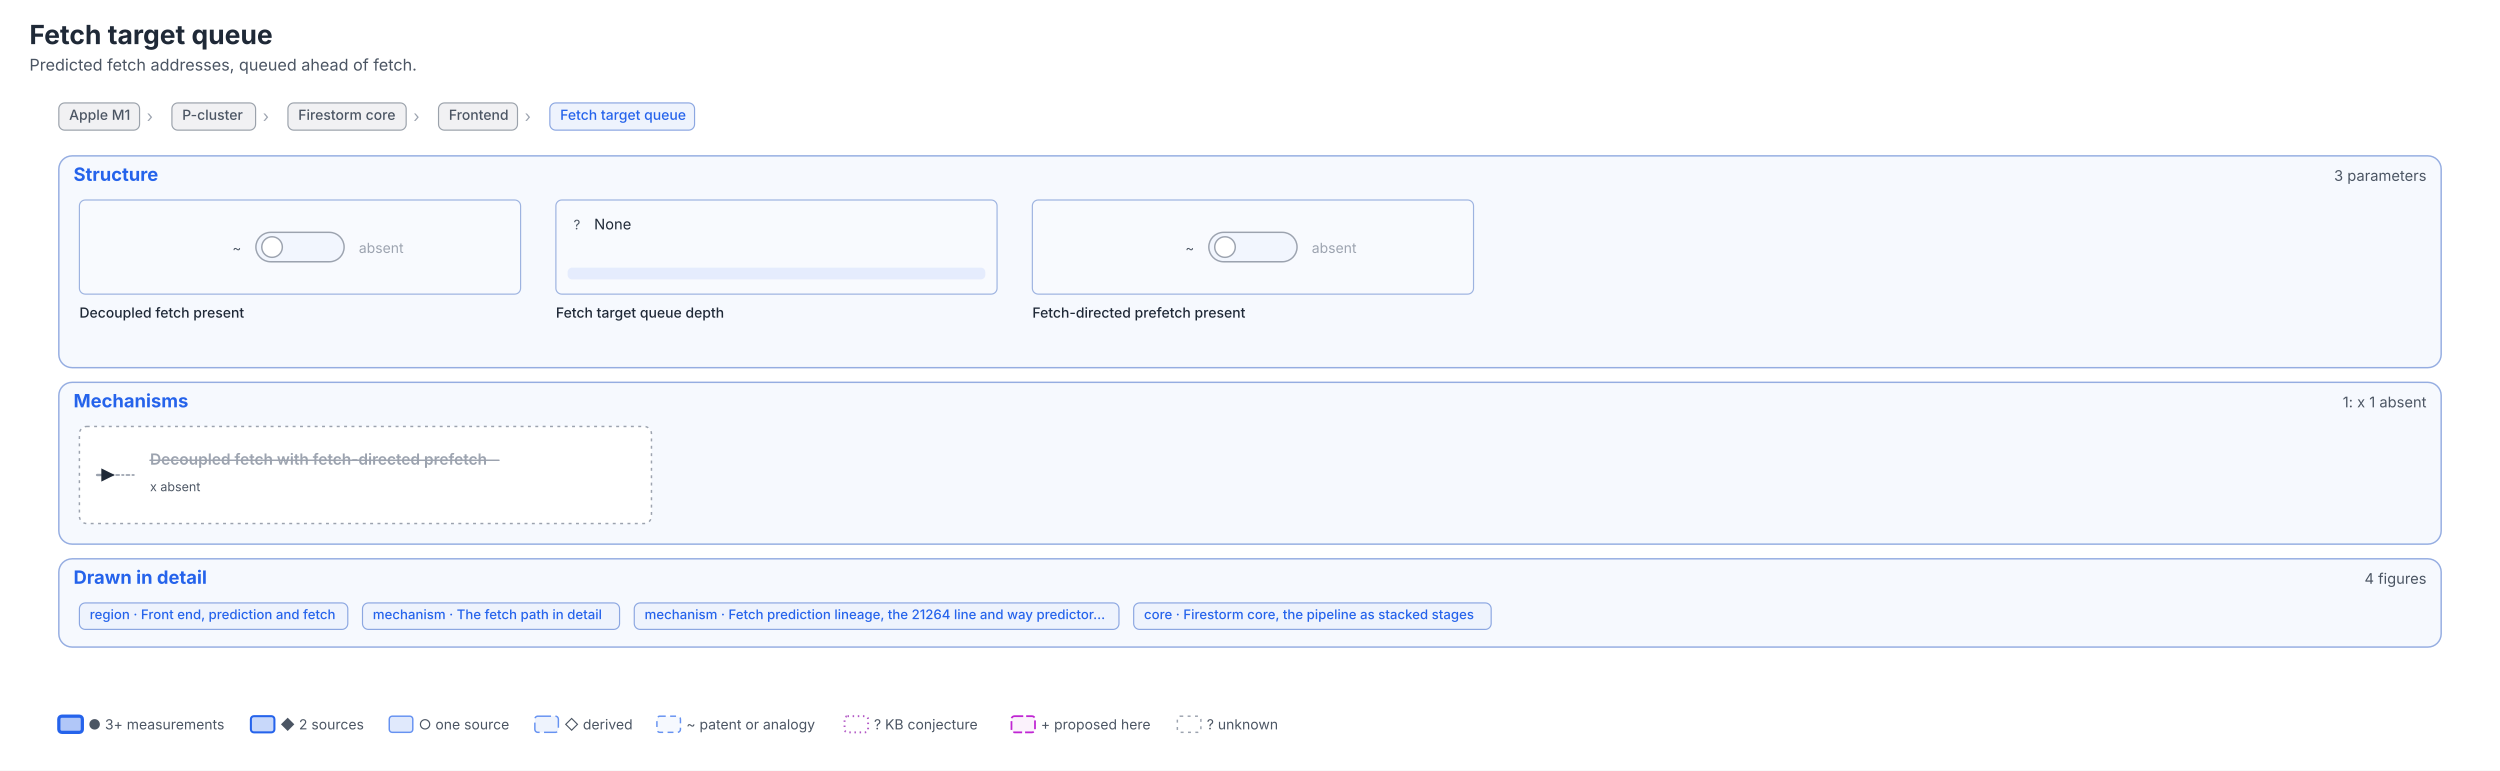
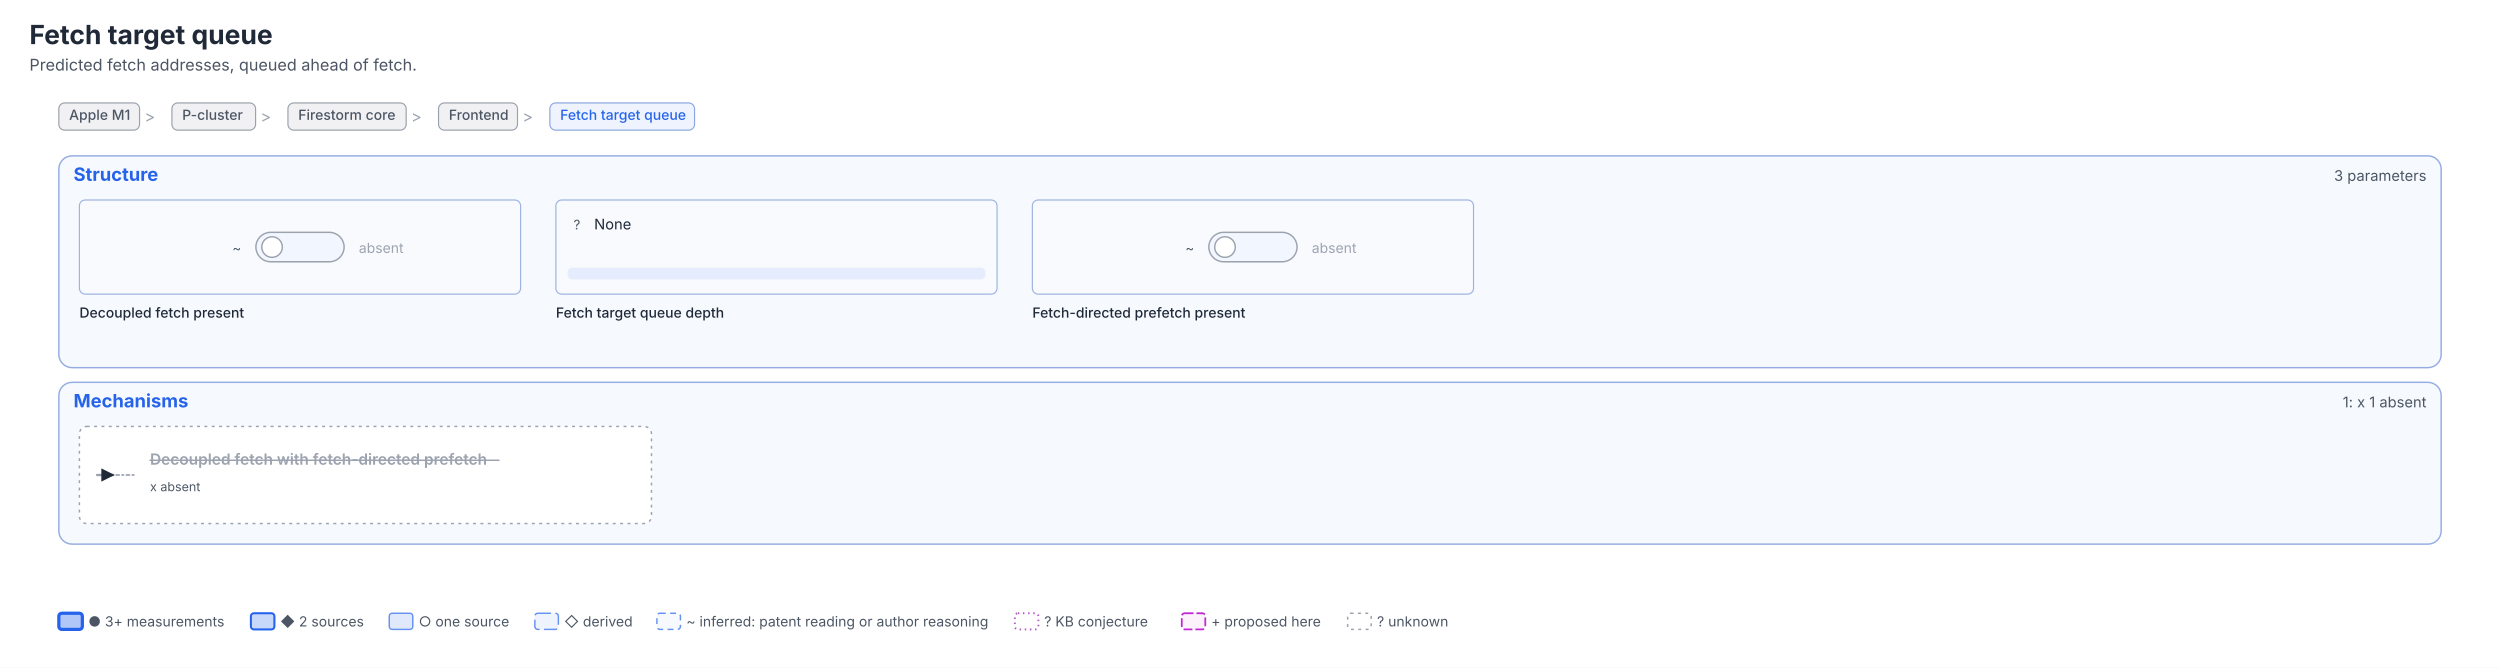
- <svg xmlns="http://www.w3.org/2000/svg" viewBox="0 0 1700 524" width="1700" height="524" role="img" aria-label="Fetch target queue" font-family="Inter, 'Helvetica Neue', Arial, sans-serif" data-kinds="">
+ <svg xmlns="http://www.w3.org/2000/svg" viewBox="0 0 1700 454" width="1700" height="454" role="img" aria-label="Fetch target queue" font-family="Inter, 'Helvetica Neue', Arial, sans-serif" data-kinds="">
  <defs>
    <marker id="arrow" viewBox="0 0 10 10" refX="9" refY="5" markerWidth="9" markerHeight="9" markerUnits="userSpaceOnUse" orient="auto-start-reverse">
      <path d="M0,0 L10,5 L0,10 z" fill="#1f2937" />
    </marker>
    <marker id="arrowrev" viewBox="0 0 10 10" refX="1" refY="5" markerWidth="9" markerHeight="9" markerUnits="userSpaceOnUse" orient="auto-start-reverse">
      <path d="M10,0 L0,5 L10,10 z" fill="#1f2937" />
    </marker>
  </defs>
-   <rect x="0" y="0" width="1700" height="524" fill="#ffffff" />
+   <rect x="0" y="0" width="1700" height="454" fill="#ffffff" />
  <text x="20" y="30" font-family="Inter, 'Helvetica Neue', Arial, sans-serif" font-size="18" font-weight="700" fill="#1f2937">Fetch target queue</text>
  <text x="20" y="48" font-family="Inter, 'Helvetica Neue', Arial, sans-serif" font-size="11" fill="#4b5563">Predicted fetch addresses, queued ahead of fetch.</text>
  <rect x="40.0" y="106.0" width="1620.0" height="144.0" rx="9" fill="#f6f9fe" stroke="#95ade1" stroke-width="1" />
  <text x="50.0" y="123.0" font-family="Inter, 'Helvetica Neue', Arial, sans-serif" font-size="12.5" font-weight="700" fill="#2563eb" text-anchor="start">Structure</text>
  <text x="1650.0" y="123.0" font-family="Inter, 'Helvetica Neue', Arial, sans-serif" font-size="10" font-weight="400" fill="#4b5563" text-anchor="end">3 parameters</text>
  <rect x="40.0" y="260.0" width="1620.0" height="110.0" rx="9" fill="#f6f9fe" stroke="#95ade1" stroke-width="1" />
  <text x="50.0" y="277.0" font-family="Inter, 'Helvetica Neue', Arial, sans-serif" font-size="12.5" font-weight="700" fill="#2563eb" text-anchor="start">Mechanisms</text>
  <text x="1650.0" y="277.0" font-family="Inter, 'Helvetica Neue', Arial, sans-serif" font-size="10" font-weight="400" fill="#4b5563" text-anchor="end">1: x 1 absent</text>
-   <rect x="40.0" y="380.0" width="1620.0" height="60.0" rx="9" fill="#f6f9fe" stroke="#95ade1" stroke-width="1" />
-   <text x="50.0" y="397.0" font-family="Inter, 'Helvetica Neue', Arial, sans-serif" font-size="12.5" font-weight="700" fill="#2563eb" text-anchor="start">Drawn in detail</text>
-   <text x="1650.0" y="397.0" font-family="Inter, 'Helvetica Neue', Arial, sans-serif" font-size="10" font-weight="400" fill="#4b5563" text-anchor="end">4 figures</text>
  <rect x="40.0" y="70.0" width="54.9" height="18.5" rx="4" fill="#f1f1f3" stroke="#9ba2ab" stroke-width="0.8" />
  <rect x="116.9" y="70.0" width="56.9" height="18.5" rx="4" fill="#f1f1f3" stroke="#9ba2ab" stroke-width="0.8" />
  <rect x="195.8" y="70.0" width="80.4" height="18.5" rx="4" fill="#f1f1f3" stroke="#9ba2ab" stroke-width="0.8" />
  <rect x="298.2" y="70.0" width="53.7" height="18.5" rx="4" fill="#f1f1f3" stroke="#9ba2ab" stroke-width="0.8" />
  <rect x="373.9" y="70.0" width="98.4" height="18.5" rx="4" fill="#eef3fd" stroke="#8ca7e1" stroke-width="0.8" />
  <rect x="54.0" y="136.0" width="300.0" height="64.0" rx="4" fill="#f8fafe" stroke="#9db3e0" stroke-width="0.8" />
  <rect x="174.0" y="158.0" width="60.0" height="20.0" rx="10" fill="#f2f6fe" stroke="#9ca3af" stroke-width="1" />
  <circle cx="185.0" cy="168.0" r="7" fill="#ffffff" stroke="#9ca3af" stroke-width="1" />
  <rect x="378.0" y="136.0" width="300.0" height="64.0" rx="4" fill="#f8fafe" stroke="#9db3e0" stroke-width="0.8" />
  <rect x="386.0" y="182.0" width="284.0" height="8.0" rx="3" fill="#e5ecfd" stroke="none" stroke-width="1" />
  <rect x="702.0" y="136.0" width="300.0" height="64.0" rx="4" fill="#f8fafe" stroke="#9db3e0" stroke-width="0.8" />
  <rect x="822.0" y="158.0" width="60.0" height="20.0" rx="10" fill="#f2f6fe" stroke="#9ca3af" stroke-width="1" />
  <circle cx="833.0" cy="168.0" r="7" fill="#ffffff" stroke="#9ca3af" stroke-width="1" />
  <rect x="54.0" y="290.0" width="389.0" height="66.0" rx="5" fill="#ffffff" stroke="#9ca3af" stroke-width="1" stroke-dasharray="2 3" />
  <polyline points="66.0,323.0 77.0,323.0" fill="none" stroke="#9ca3af" stroke-width="1.6" marker-end="url(#arrow)" stroke-linejoin="round" stroke-linecap="round" />
  <polyline points="79.0,323.0 84.0,323.0" fill="none" stroke="#9ca3af" stroke-width="1.2" stroke-dasharray="2 2" stroke-linejoin="round" stroke-linecap="round" />
  <polyline points="86.0,323.0 91.0,323.0" fill="none" stroke="#9ca3af" stroke-width="1.2" stroke-dasharray="2 2" stroke-linejoin="round" stroke-linecap="round" />
-   <rect x="54.0" y="410.0" width="182.5" height="18.0" rx="4" fill="#eef3fd" stroke="#8ca7e1" stroke-width="0.8" />
-   <rect x="246.5" y="410.0" width="174.8" height="18.0" rx="4" fill="#eef3fd" stroke="#8ca7e1" stroke-width="0.8" />
-   <rect x="431.3" y="410.0" width="329.6" height="18.0" rx="4" fill="#eef3fd" stroke="#8ca7e1" stroke-width="0.8" />
-   <rect x="770.9" y="410.0" width="243.1" height="18.0" rx="4" fill="#eef3fd" stroke="#8ca7e1" stroke-width="0.8" />
  <text x="47.0" y="81.5" font-family="Inter, 'Helvetica Neue', Arial, sans-serif" font-size="9.5" font-weight="500" fill="#4b5563" text-anchor="start">Apple M1</text>
-   <text x="101.9" y="83.0" font-family="Inter, 'Helvetica Neue', Arial, sans-serif" font-size="11" font-weight="400" fill="#9ca3af" text-anchor="middle">›</text>
+   <text x="101.9" y="83.0" font-family="Inter, 'Helvetica Neue', Arial, sans-serif" font-size="11" font-weight="400" fill="#9ca3af" text-anchor="middle">&gt;</text>
  <text x="123.9" y="81.5" font-family="Inter, 'Helvetica Neue', Arial, sans-serif" font-size="9.5" font-weight="500" fill="#4b5563" text-anchor="start">P-cluster</text>
-   <text x="180.8" y="83.0" font-family="Inter, 'Helvetica Neue', Arial, sans-serif" font-size="11" font-weight="400" fill="#9ca3af" text-anchor="middle">›</text>
+   <text x="180.8" y="83.0" font-family="Inter, 'Helvetica Neue', Arial, sans-serif" font-size="11" font-weight="400" fill="#9ca3af" text-anchor="middle">&gt;</text>
  <text x="202.8" y="81.5" font-family="Inter, 'Helvetica Neue', Arial, sans-serif" font-size="9.5" font-weight="500" fill="#4b5563" text-anchor="start">Firestorm core</text>
-   <text x="283.2" y="83.0" font-family="Inter, 'Helvetica Neue', Arial, sans-serif" font-size="11" font-weight="400" fill="#9ca3af" text-anchor="middle">›</text>
+   <text x="283.2" y="83.0" font-family="Inter, 'Helvetica Neue', Arial, sans-serif" font-size="11" font-weight="400" fill="#9ca3af" text-anchor="middle">&gt;</text>
  <text x="305.2" y="81.5" font-family="Inter, 'Helvetica Neue', Arial, sans-serif" font-size="9.5" font-weight="500" fill="#4b5563" text-anchor="start">Frontend</text>
-   <text x="358.9" y="83.0" font-family="Inter, 'Helvetica Neue', Arial, sans-serif" font-size="11" font-weight="400" fill="#9ca3af" text-anchor="middle">›</text>
+   <text x="358.9" y="83.0" font-family="Inter, 'Helvetica Neue', Arial, sans-serif" font-size="11" font-weight="400" fill="#9ca3af" text-anchor="middle">&gt;</text>
  <text x="380.9" y="81.5" font-family="Inter, 'Helvetica Neue', Arial, sans-serif" font-size="9.5" font-weight="500" fill="#2563eb" text-anchor="start">Fetch target queue</text>
  <text x="244.0" y="172.0" font-family="Inter, 'Helvetica Neue', Arial, sans-serif" font-size="9.5" font-weight="400" fill="#9ca3af" text-anchor="start">absent</text>
  <text x="164.0" y="172.0" font-family="Inter, 'Helvetica Neue', Arial, sans-serif" font-size="9" font-weight="400" fill="#4b5563" text-anchor="end">~</text>
  <text x="54.0" y="216.0" font-family="Inter, 'Helvetica Neue', Arial, sans-serif" font-size="9.5" font-weight="500" fill="#1f2937" text-anchor="start">Decoupled fetch present</text>
  <text x="390.0" y="156.0" font-family="Inter, 'Helvetica Neue', Arial, sans-serif" font-size="9" font-weight="400" fill="#4b5563" text-anchor="start">?</text>
  <text x="404.0" y="156.0" font-family="Inter, 'Helvetica Neue', Arial, sans-serif" font-size="10" font-weight="400" fill="#1f2937" text-anchor="start">None</text>
  <text x="378.0" y="216.0" font-family="Inter, 'Helvetica Neue', Arial, sans-serif" font-size="9.5" font-weight="500" fill="#1f2937" text-anchor="start">Fetch target queue depth</text>
  <text x="892.0" y="172.0" font-family="Inter, 'Helvetica Neue', Arial, sans-serif" font-size="9.5" font-weight="400" fill="#9ca3af" text-anchor="start">absent</text>
  <text x="812.0" y="172.0" font-family="Inter, 'Helvetica Neue', Arial, sans-serif" font-size="9" font-weight="400" fill="#4b5563" text-anchor="end">~</text>
  <text x="702.0" y="216.0" font-family="Inter, 'Helvetica Neue', Arial, sans-serif" font-size="9.5" font-weight="500" fill="#1f2937" text-anchor="start">Fetch-directed prefetch present</text>
  <text x="102.0" y="316.0" font-family="Inter, 'Helvetica Neue', Arial, sans-serif" font-size="10.5" font-weight="600" fill="#9ca3af" text-anchor="start">Decoupled fetch with fetch-directed prefetch</text>
  <text x="102.0" y="334.0" font-family="Inter, 'Helvetica Neue', Arial, sans-serif" font-size="8.5" font-weight="400" fill="#4b5563" text-anchor="start">x absent</text>
  <polyline points="102.0,313.0 339.3,313.0" fill="none" stroke="#9ca3af" stroke-width="1" stroke-linejoin="round" stroke-linecap="round" />
-   <text x="61.0" y="421.0" font-family="Inter, 'Helvetica Neue', Arial, sans-serif" font-size="9" font-weight="500" fill="#2563eb" text-anchor="start">region · Front end, prediction and fetch</text>
-   <text x="253.5" y="421.0" font-family="Inter, 'Helvetica Neue', Arial, sans-serif" font-size="9" font-weight="500" fill="#2563eb" text-anchor="start">mechanism · The fetch path in detail</text>
-   <text x="438.3" y="421.0" font-family="Inter, 'Helvetica Neue', Arial, sans-serif" font-size="9" font-weight="500" fill="#2563eb" text-anchor="start">mechanism · Fetch prediction lineage, the 21264 line and way predictor…</text>
-   <text x="777.9" y="421.0" font-family="Inter, 'Helvetica Neue', Arial, sans-serif" font-size="9" font-weight="500" fill="#2563eb" text-anchor="start">core · Firestorm core, the pipeline as stacked stages</text>
-   <rect x="40.0" y="487.0" width="16.0" height="11.0" rx="2" fill="#b1c7f8" stroke="#2563eb" stroke-width="2.2" />
-   <text x="60.0" y="496.0" font-family="Inter, 'Helvetica Neue', Arial, sans-serif" font-size="9.5" font-weight="400" fill="#4b5563" text-anchor="start">● 3+ measurements</text>
-   <rect x="170.6" y="487.0" width="16.0" height="11.0" rx="2" fill="#c8d8fa" stroke="#2563eb" stroke-width="1.4" />
-   <text x="190.6" y="496.0" font-family="Inter, 'Helvetica Neue', Arial, sans-serif" font-size="9.5" font-weight="400" fill="#4b5563" text-anchor="start">◆ 2 sources</text>
-   <rect x="264.7" y="487.0" width="16.0" height="11.0" rx="2" fill="#e0e9fc" stroke="#6692f1" stroke-width="1" />
-   <text x="284.7" y="496.0" font-family="Inter, 'Helvetica Neue', Arial, sans-serif" font-size="9.5" font-weight="400" fill="#4b5563" text-anchor="start">○ one source</text>
-   <rect x="363.7" y="487.0" width="16.0" height="11.0" rx="2" fill="#eef3fd" stroke="#6692f1" stroke-width="1" stroke-dasharray="9 3" />
-   <text x="383.7" y="496.0" font-family="Inter, 'Helvetica Neue', Arial, sans-serif" font-size="9.5" font-weight="400" fill="#4b5563" text-anchor="start">◇ derived</text>
-   <rect x="446.7" y="487.0" width="16.0" height="11.0" rx="2" fill="#f6f9fe" stroke="#6692f1" stroke-width="1" stroke-dasharray="4 3" />
-   <text x="466.7" y="496.0" font-family="Inter, 'Helvetica Neue', Arial, sans-serif" font-size="9.5" font-weight="400" fill="#4b5563" text-anchor="start">~ patent or analogy</text>
-   <rect x="574.3" y="487.0" width="16.0" height="11.0" rx="2" fill="none" stroke="#b258c5" stroke-width="1.3" stroke-dasharray="1 2.5" />
-   <text x="594.3" y="496.0" font-family="Inter, 'Helvetica Neue', Arial, sans-serif" font-size="9.5" font-weight="400" fill="#4b5563" text-anchor="start">? KB conjecture</text>
-   <rect x="687.8" y="487.0" width="16.0" height="11.0" rx="2" fill="#fbf2fc" stroke="#c026d3" stroke-width="1.2" stroke-dasharray="6 2" />
-   <text x="707.8" y="496.0" font-family="Inter, 'Helvetica Neue', Arial, sans-serif" font-size="9.5" font-weight="400" fill="#4b5563" text-anchor="start">+ proposed here</text>
-   <rect x="800.6" y="487.0" width="16.0" height="11.0" rx="2" fill="none" stroke="#9ca3af" stroke-width="1" stroke-dasharray="2 3" />
-   <text x="820.6" y="496.0" font-family="Inter, 'Helvetica Neue', Arial, sans-serif" font-size="9.5" font-weight="400" fill="#4b5563" text-anchor="start">? unknown</text>
+   <rect x="40.0" y="417.0" width="16.0" height="11.0" rx="2" fill="#b1c7f8" stroke="#2563eb" stroke-width="2.2" />
+   <text x="60.0" y="426.0" font-family="Inter, 'Helvetica Neue', Arial, sans-serif" font-size="9.5" font-weight="400" fill="#4b5563" text-anchor="start">● 3+ measurements</text>
+   <rect x="170.6" y="417.0" width="16.0" height="11.0" rx="2" fill="#c8d8fa" stroke="#2563eb" stroke-width="1.4" />
+   <text x="190.6" y="426.0" font-family="Inter, 'Helvetica Neue', Arial, sans-serif" font-size="9.5" font-weight="400" fill="#4b5563" text-anchor="start">◆ 2 sources</text>
+   <rect x="264.7" y="417.0" width="16.0" height="11.0" rx="2" fill="#e0e9fc" stroke="#6692f1" stroke-width="1" />
+   <text x="284.7" y="426.0" font-family="Inter, 'Helvetica Neue', Arial, sans-serif" font-size="9.5" font-weight="400" fill="#4b5563" text-anchor="start">○ one source</text>
+   <rect x="363.7" y="417.0" width="16.0" height="11.0" rx="2" fill="#eef3fd" stroke="#6692f1" stroke-width="1" stroke-dasharray="9 3" />
+   <text x="383.7" y="426.0" font-family="Inter, 'Helvetica Neue', Arial, sans-serif" font-size="9.5" font-weight="400" fill="#4b5563" text-anchor="start">◇ derived</text>
+   <rect x="446.7" y="417.0" width="16.0" height="11.0" rx="2" fill="#f6f9fe" stroke="#6692f1" stroke-width="1" stroke-dasharray="4 3" />
+   <text x="466.7" y="426.0" font-family="Inter, 'Helvetica Neue', Arial, sans-serif" font-size="9.5" font-weight="400" fill="#4b5563" text-anchor="start">~ inferred: patent reading or author reasoning</text>
+   <rect x="690.1" y="417.0" width="16.0" height="11.0" rx="2" fill="none" stroke="#b258c5" stroke-width="1.3" stroke-dasharray="1 2.5" />
+   <text x="710.1" y="426.0" font-family="Inter, 'Helvetica Neue', Arial, sans-serif" font-size="9.5" font-weight="400" fill="#4b5563" text-anchor="start">? KB conjecture</text>
+   <rect x="803.6" y="417.0" width="16.0" height="11.0" rx="2" fill="#fbf2fc" stroke="#c026d3" stroke-width="1.2" stroke-dasharray="6 2" />
+   <text x="823.6" y="426.0" font-family="Inter, 'Helvetica Neue', Arial, sans-serif" font-size="9.5" font-weight="400" fill="#4b5563" text-anchor="start">+ proposed here</text>
+   <rect x="916.4" y="417.0" width="16.0" height="11.0" rx="2" fill="none" stroke="#9ca3af" stroke-width="1" stroke-dasharray="2 3" />
+   <text x="936.4" y="426.0" font-family="Inter, 'Helvetica Neue', Arial, sans-serif" font-size="9.5" font-weight="400" fill="#4b5563" text-anchor="start">? unknown</text>
  <g class="hot-layer">
    <rect class="hot" data-bid="crumb-chip" data-fig="chip" x="40.0" y="70.0" width="54.9" height="18.5" fill="transparent" stroke="none" pointer-events="all" />
    <rect class="hot" data-bid="crumb-pcluster" data-fig="block-pcluster" x="116.9" y="70.0" width="56.9" height="18.5" fill="transparent" stroke="none" pointer-events="all" />
    <rect class="hot" data-bid="crumb-core" data-fig="poster" x="195.8" y="70.0" width="80.4" height="18.5" fill="transparent" stroke="none" pointer-events="all" />
    <rect class="hot" data-bid="crumb-frontend" data-fig="block-frontend" x="298.2" y="70.0" width="53.7" height="18.5" fill="transparent" stroke="none" pointer-events="all" />
    <rect class="hot" data-bid="crumb-ftq" data-fig="block-ftq" x="373.9" y="70.0" width="98.4" height="18.5" fill="transparent" stroke="none" pointer-events="all" />
    <rect class="hot" data-bid="ftq.present" data-param="ftq.present" x="54.0" y="136.0" width="300.0" height="64.0" fill="transparent" stroke="none" pointer-events="all" />
    <rect class="hot" data-bid="ftq.depth" data-param="ftq.depth" x="378.0" y="136.0" width="300.0" height="64.0" fill="transparent" stroke="none" pointer-events="all" />
    <rect class="hot" data-bid="ftq.fdip" data-param="ftq.fdip" x="702.0" y="136.0" width="300.0" height="64.0" fill="transparent" stroke="none" pointer-events="all" />
    <rect class="hot" data-bid="decoupled_fetch" data-mech="decoupled_fetch" x="54.0" y="290.0" width="389.0" height="66.0" fill="transparent" stroke="none" pointer-events="all" />
-     <rect class="hot" data-bid="fig-02-frontend" data-fig="02-frontend" x="54.0" y="410.0" width="182.5" height="18.0" fill="transparent" stroke="none" pointer-events="all" />
-     <rect class="hot" data-bid="fig-x7-fetch-path" data-fig="x7-fetch-path" x="246.5" y="410.0" width="174.8" height="18.0" fill="transparent" stroke="none" pointer-events="all" />
-     <rect class="hot" data-bid="fig-l3-nfp" data-fig="l3-nfp" x="431.3" y="410.0" width="329.6" height="18.0" fill="transparent" stroke="none" pointer-events="all" />
-     <rect class="hot" data-bid="fig-p1-pipeline" data-fig="p1-pipeline" x="770.9" y="410.0" width="243.1" height="18.0" fill="transparent" stroke="none" pointer-events="all" />
    <rect class="hot hot-frame" data-bid="params-ftq" x="40" y="106" width="1620" height="144" fill="transparent" stroke="none" pointer-events="none" />
    <rect class="hot hot-frame" data-bid="mechs-ftq" x="40" y="260" width="1620" height="110" fill="transparent" stroke="none" pointer-events="none" />
-     <rect class="hot hot-frame" data-bid="deeper-ftq" x="40" y="380" width="1620" height="60" fill="transparent" stroke="none" pointer-events="none" />
  </g>
</svg>
